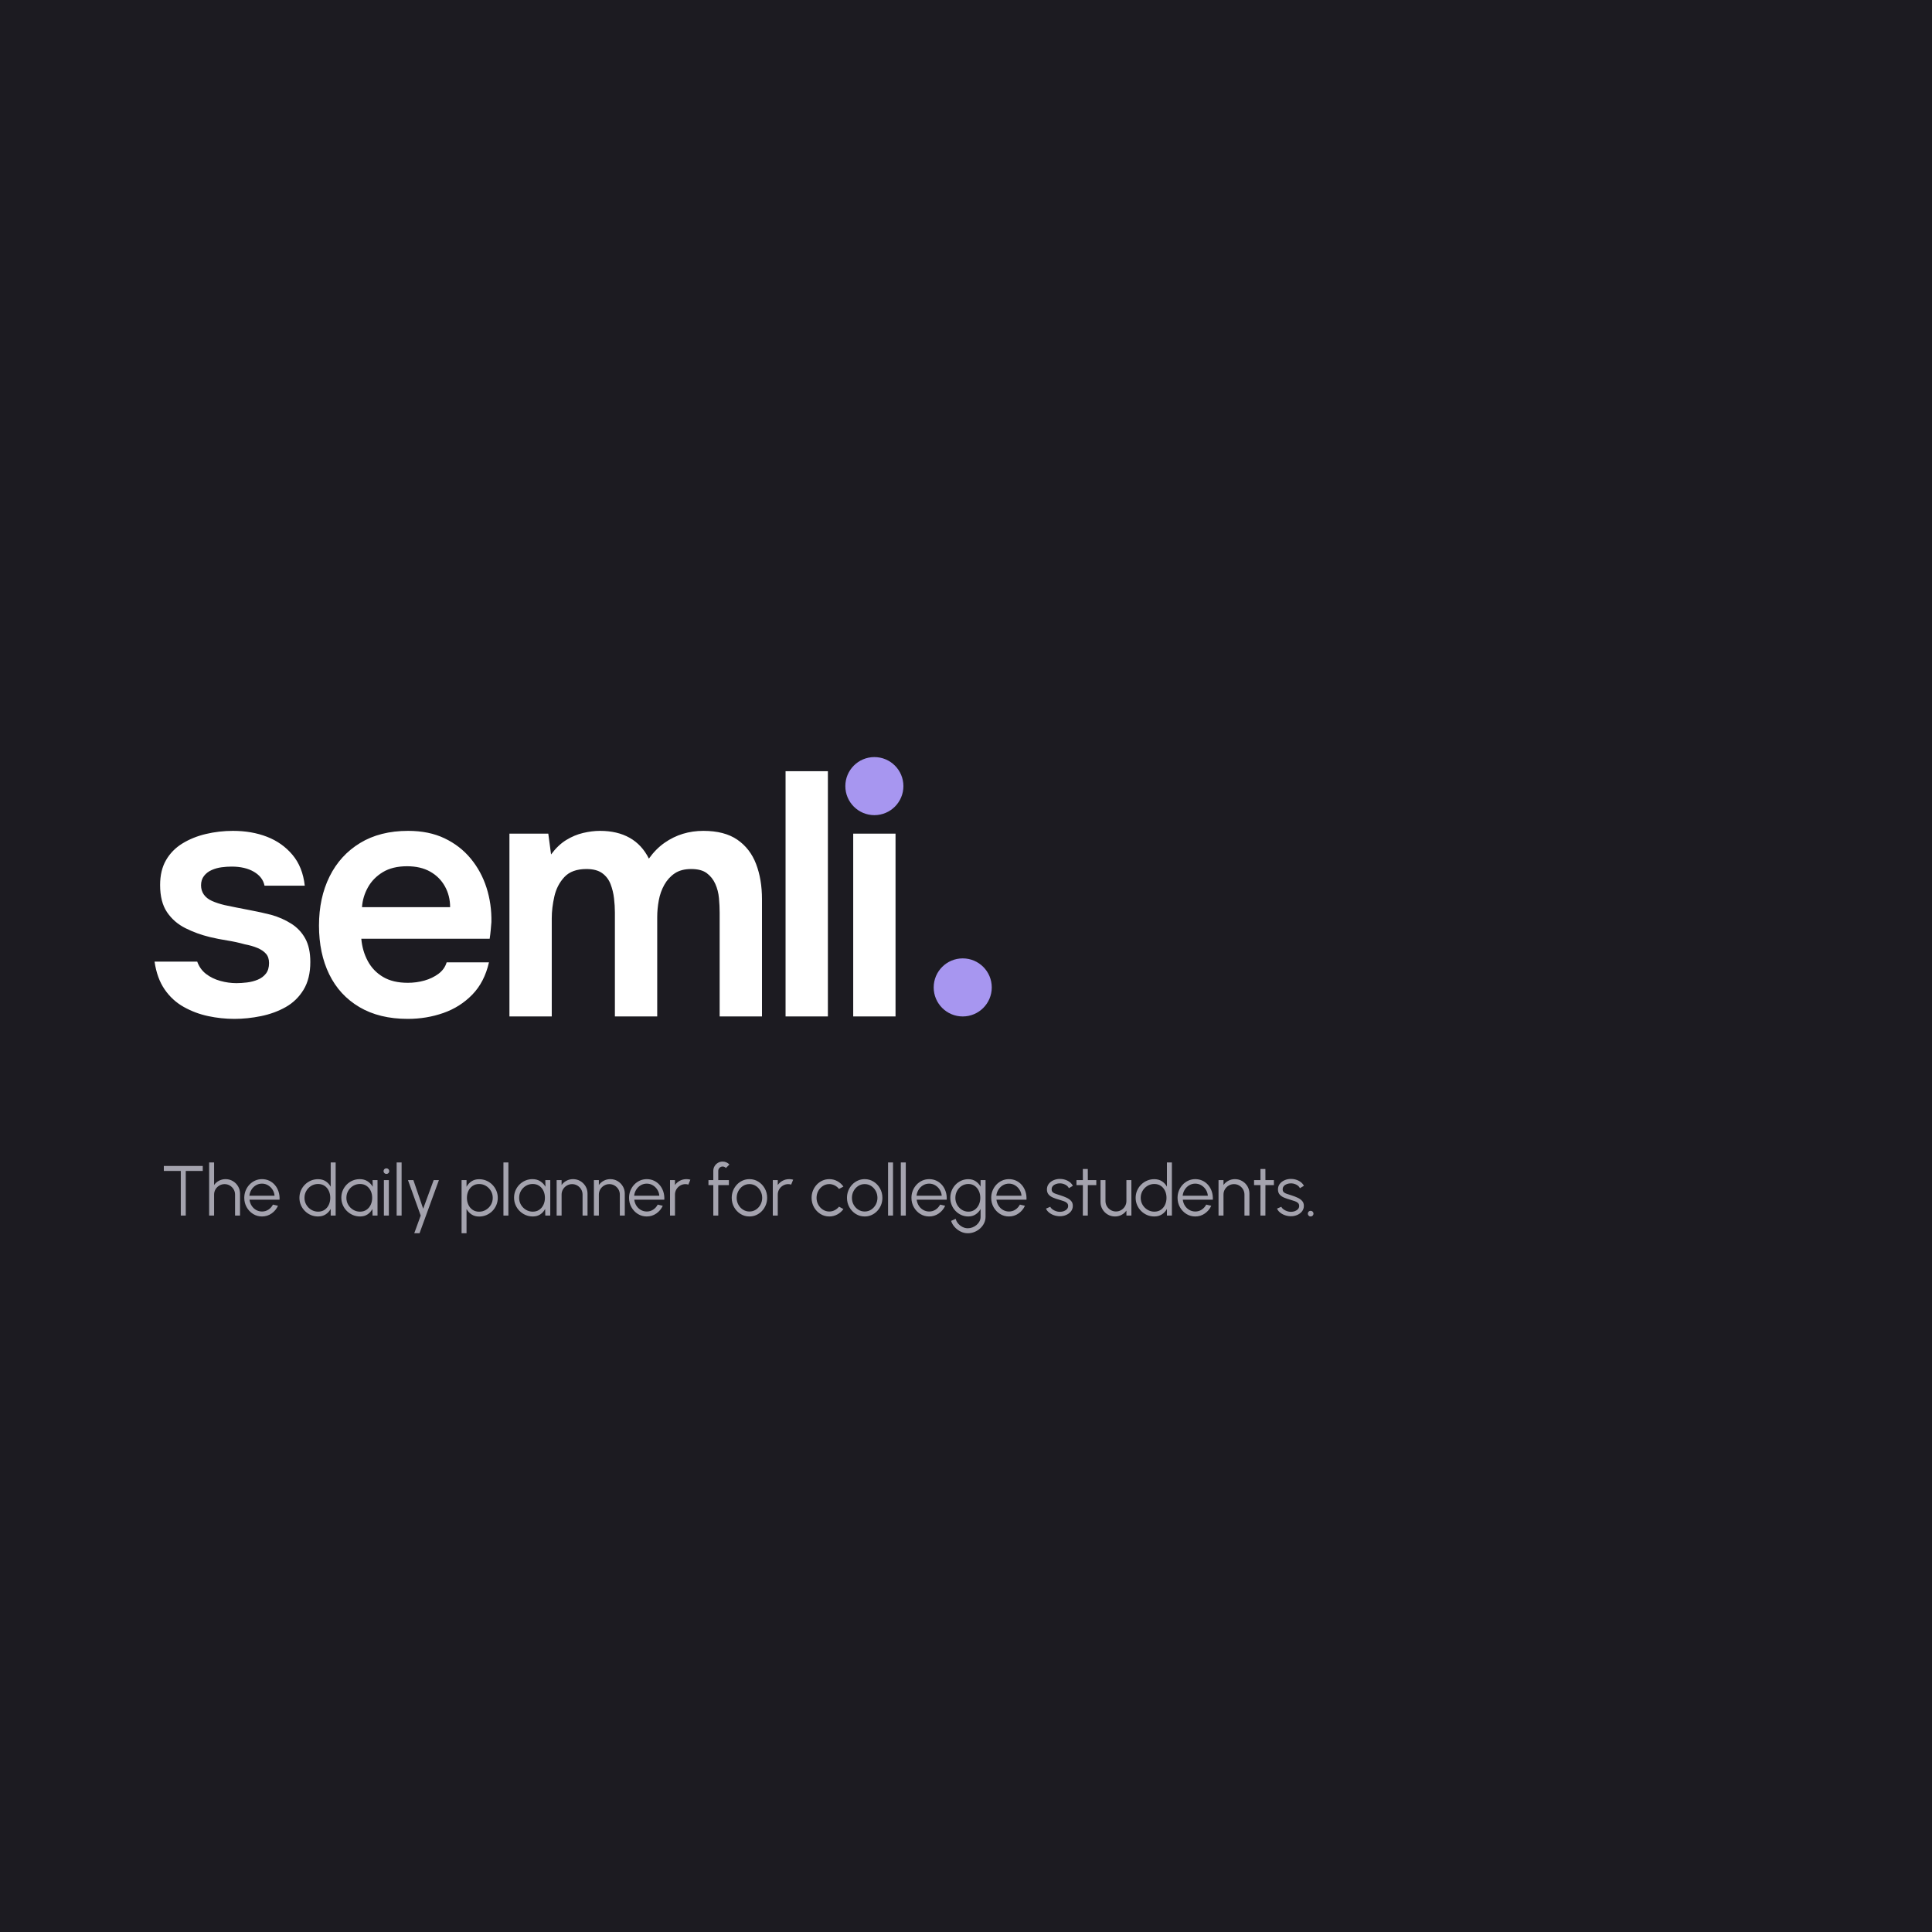
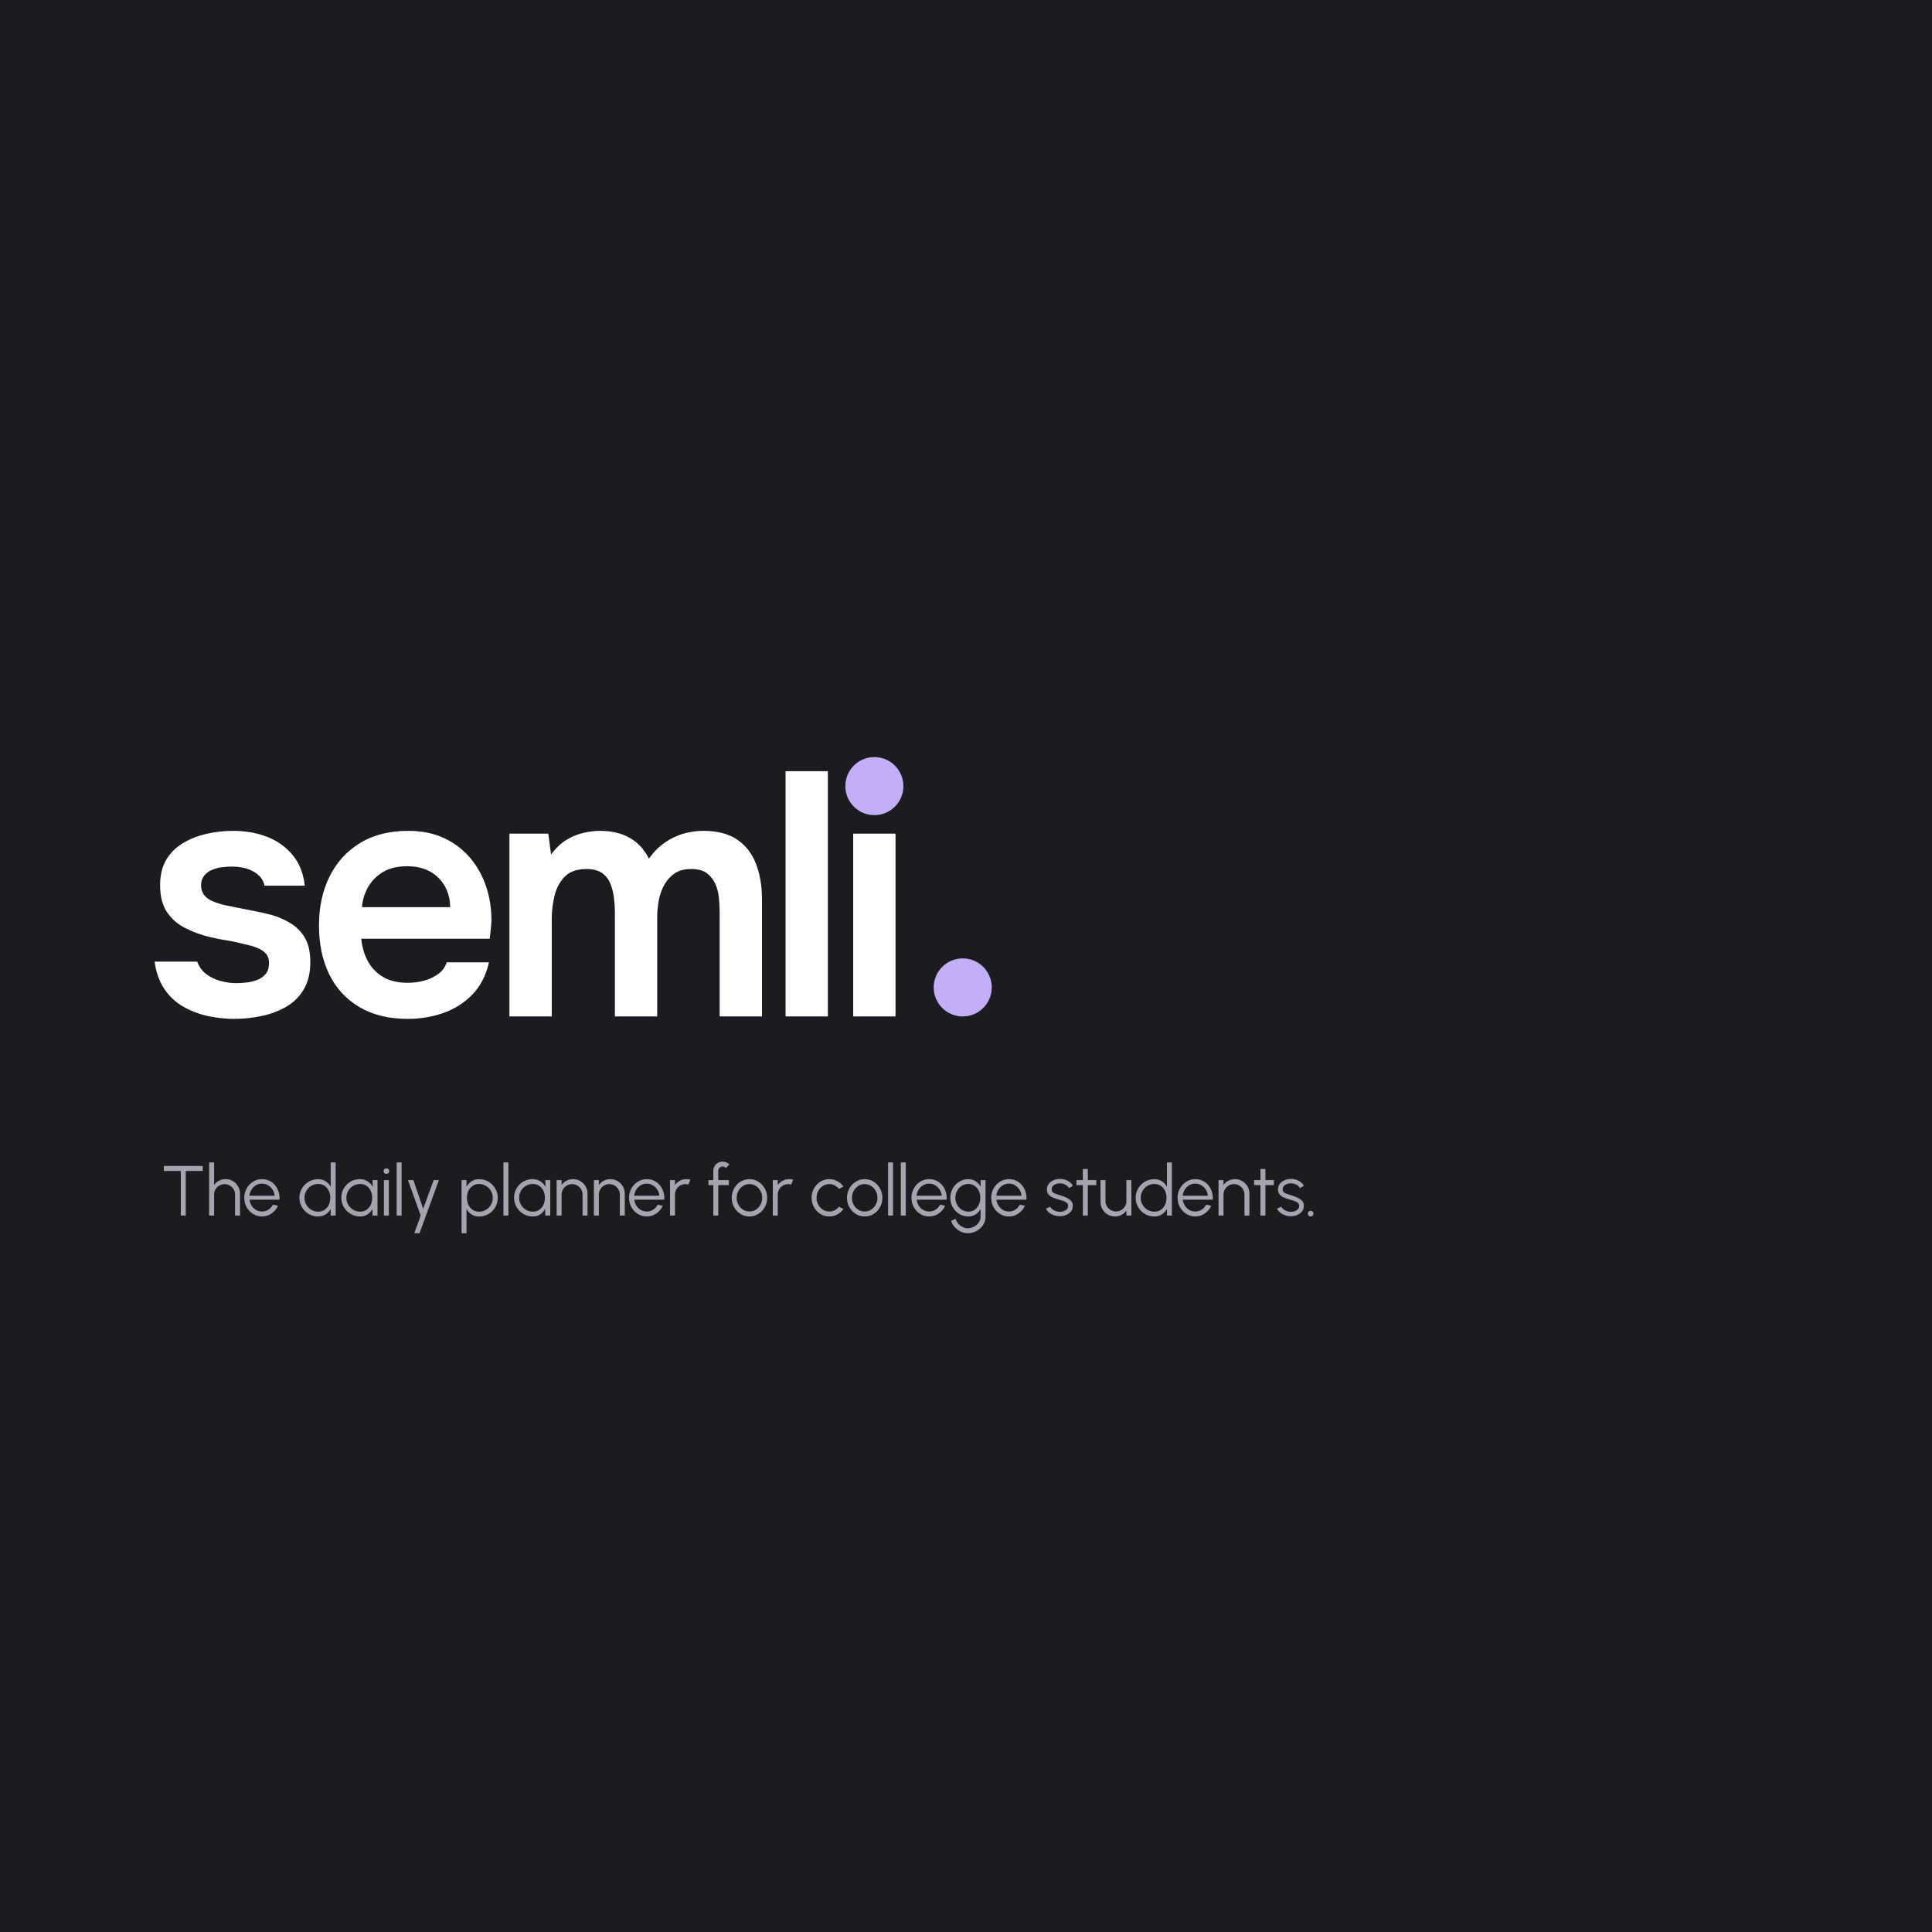
<svg xmlns="http://www.w3.org/2000/svg" viewBox="0 0 1200 1200" width="1200" height="1200">
  <rect width="1200" height="1200" fill="#1C1B21" />
  <g transform="translate(96.000 470.235) scale(0.1436428) translate(-46.500 1121.550)">
    <path d="M391.5 10.5Q334.5 10.5 278.25 -1.5Q222 -13.5 172.5 -41.25Q123 -69 90 -117Q57 -165 46.5 -237H231Q243 -204 269.25 -183.75Q295.5 -163.5 330.75 -153.75Q366 -144 400.5 -144Q421.5 -144 446.25 -147Q471 -150 492.75 -159Q514.5 -168 528 -185.25Q541.5 -202.5 541.5 -231Q541.5 -256.5 528 -271.5Q514.5 -286.5 491.25 -296.25Q468 -306 436.5 -312Q399 -322.5 360.75 -328.5Q322.5 -334.5 285 -343.5Q229.5 -357 180 -381.75Q130.5 -406.5 100.5 -450.75Q70.5 -495 70.5 -568.5Q70.5 -631.5 96 -675.75Q121.5 -720 166.5 -747.75Q211.5 -775.5 268.5 -789Q325.5 -802.5 385.5 -802.5Q466.5 -802.5 532.5 -777Q598.5 -751.5 642.75 -699Q687 -646.5 696 -565.5H522Q514.5 -603 476.25 -625.5Q438 -648 379.5 -648Q358.5 -648 336 -645Q313.5 -642 293.25 -633Q273 -624 260.25 -607.5Q247.5 -591 247.5 -567Q247.5 -544.5 259.5 -527.25Q271.5 -510 294.75 -499.5Q318 -489 349.5 -481.5Q399 -471 454.5 -460.5Q510 -450 550.5 -439.5Q598.5 -426 637.5 -401.25Q676.5 -376.5 698.25 -336.75Q720 -297 720 -235.5Q720 -163.5 690.75 -115.5Q661.5 -67.5 613.5 -40.5Q565.5 -13.5 507 -1.5Q448.5 10.5 391.5 10.5Z M1141.5 10.5Q1018.5 10.5 932.25 -40.5Q846 -91.5 801.75 -182.25Q757.5 -273 757.5 -393Q757.5 -513 803.25 -605.25Q849 -697.5 935.25 -750Q1021.5 -802.5 1143 -802.5Q1233 -802.5 1300.5 -770.25Q1368 -738 1413.75 -682.5Q1459.5 -627 1482 -556.5Q1504.5 -486 1503 -408Q1501.5 -390 1500 -372.75Q1498.5 -355.5 1495.5 -336H940.5Q945 -283.5 968.25 -240Q991.5 -196.5 1034.25 -171Q1077 -145.5 1141.5 -145.5Q1179 -145.5 1213.5 -155.25Q1248 -165 1274.25 -184.5Q1300.5 -204 1309.5 -234H1492.5Q1473 -148.5 1420.5 -94.5Q1368 -40.5 1295.25 -15Q1222.5 10.5 1141.5 10.5ZM1324.5 -472.5Q1324.5 -522 1302 -562.5Q1279.5 -603 1238.25 -626.25Q1197 -649.5 1138.5 -649.5Q1075.5 -649.5 1033.5 -624Q991.5 -598.5 969 -558Q946.5 -517.5 943.5 -472.5Z M1581 0V-790.5H1749L1761 -700.5Q1791 -741 1826.25 -762.75Q1861.5 -784.5 1899.75 -793.5Q1938 -802.5 1972.5 -802.5Q2047.5 -802.5 2100.75 -772.5Q2154 -742.5 2184 -682.5Q2214 -724.5 2251.5 -750.75Q2289 -777 2331 -789.75Q2373 -802.5 2419.5 -802.5Q2511 -802.5 2566.5 -764.25Q2622 -726 2647.5 -659.25Q2673 -592.5 2673 -507V0H2490V-448.5Q2490 -478.5 2487 -511.5Q2484 -544.5 2471.25 -573Q2458.5 -601.5 2434.5 -619.5Q2410.5 -637.5 2367 -637.5Q2323.5 -637.5 2295.75 -618.75Q2268 -600 2250.75 -569.25Q2233.5 -538.5 2226.75 -501.75Q2220 -465 2220 -429V0H2037V-450Q2037 -478.5 2033.25 -510.75Q2029.5 -543 2018.25 -572.25Q2007 -601.5 1982.25 -619.5Q1957.5 -637.5 1914 -637.5Q1851 -637.5 1818.75 -603Q1786.5 -568.5 1775.25 -519Q1764 -469.5 1764 -424.5V0Z M2775 0V-1060.5H2958V0Z M3067.5 0V-790.5H3250.5V0Z" fill="#FFFFFF" />
-     <circle cx="3159.0" cy="-996.0" r="125.55" fill="#A796F0" />
-     <circle cx="3541.05" cy="-125.55" r="125.55" fill="#A796F0" />
+     <circle cx="3159.0" cy="-996.0" r="125.55" fill="#C3AFF8" />
+     <circle cx="3541.05" cy="-125.55" r="125.55" fill="#C3AFF8" />
  </g>
  <g transform="translate(100 755)">
    <path d="M25.938 -30.8V-27.72H15.378V0.0H12.298V-27.72H1.76V-30.8Z M49.082 -13.618V0.0H46.002V-13.002Q46.002 -14.806 45.122 -16.28Q44.242 -17.754 42.768 -18.634Q41.294 -19.514 39.49 -19.514Q37.708 -19.514 36.223 -18.634Q34.738 -17.754 33.858 -16.28Q32.978 -14.806 32.978 -13.002V0.0H29.898V-33.0H32.978V-18.964Q34.144 -20.636 36.014 -21.626Q37.884 -22.616 40.084 -22.616Q42.57 -22.616 44.616 -21.406Q46.662 -20.196 47.872 -18.15Q49.082 -16.104 49.082 -13.618Z M62.722 0.572Q59.686 0.572 57.189 -0.99Q54.692 -2.552 53.207 -5.181Q51.722 -7.81 51.722 -11.0Q51.722 -13.42 52.58 -15.521Q53.438 -17.622 54.945 -19.217Q56.452 -20.812 58.454 -21.714Q60.456 -22.616 62.722 -22.616Q65.164 -22.616 67.221 -21.648Q69.278 -20.68 70.763 -18.942Q72.248 -17.204 73.007 -14.872Q73.766 -12.54 73.634 -9.834H54.978Q55.242 -7.744 56.309 -6.094Q57.376 -4.444 59.037 -3.487Q60.698 -2.53 62.722 -2.508Q64.922 -2.508 66.693 -3.652Q68.464 -4.796 69.542 -6.798L72.666 -6.072Q71.346 -3.146 68.684 -1.287Q66.022 0.572 62.722 0.572ZM54.89 -12.32H70.532Q70.378 -14.366 69.289 -16.071Q68.2 -17.776 66.484 -18.799Q64.768 -19.822 62.722 -19.822Q60.676 -19.822 58.982 -18.821Q57.288 -17.82 56.21 -16.115Q55.132 -14.41 54.89 -12.32Z  M105.402 -33.0H108.482V0.0H105.402V-4.114Q104.258 -2.002 102.267 -0.715Q100.276 0.572 97.548 0.572Q95.15 0.572 93.06 -0.33Q90.97 -1.232 89.375 -2.827Q87.78 -4.422 86.878 -6.512Q85.976 -8.602 85.976 -11.0Q85.976 -13.398 86.878 -15.499Q87.78 -17.6 89.375 -19.195Q90.97 -20.79 93.06 -21.692Q95.15 -22.594 97.548 -22.594Q100.276 -22.594 102.267 -21.307Q104.258 -20.02 105.402 -17.93ZM97.57 -2.42Q99.924 -2.42 101.618 -3.575Q103.312 -4.73 104.225 -6.688Q105.138 -8.646 105.138 -11.0Q105.138 -13.42 104.214 -15.367Q103.29 -17.314 101.596 -18.458Q99.902 -19.602 97.57 -19.602Q95.238 -19.602 93.324 -18.447Q91.41 -17.292 90.266 -15.334Q89.122 -13.376 89.122 -11.0Q89.122 -8.602 90.288 -6.655Q91.454 -4.708 93.379 -3.564Q95.304 -2.42 97.57 -2.42Z M131.406 -22.0H134.486V0.0H131.406L131.296 -4.092Q130.218 -2.002 128.282 -0.715Q126.346 0.572 123.662 0.572Q121.242 0.572 119.13 -0.341Q117.018 -1.254 115.412 -2.86Q113.806 -4.466 112.904 -6.578Q112.002 -8.69 112.002 -11.11Q112.002 -13.486 112.893 -15.576Q113.784 -17.666 115.357 -19.25Q116.93 -20.834 119.009 -21.725Q121.088 -22.616 123.464 -22.616Q126.214 -22.616 128.26 -21.307Q130.306 -19.998 131.516 -17.886ZM123.596 -2.42Q125.95 -2.42 127.644 -3.575Q129.338 -4.73 130.251 -6.688Q131.164 -8.646 131.164 -11.0Q131.164 -13.42 130.24 -15.367Q129.316 -17.314 127.622 -18.458Q125.928 -19.602 123.596 -19.602Q121.264 -19.602 119.339 -18.447Q117.414 -17.292 116.281 -15.334Q115.148 -13.376 115.148 -11.0Q115.148 -8.602 116.314 -6.655Q117.48 -4.708 119.405 -3.564Q121.33 -2.42 123.596 -2.42Z M138.446 -22.0H141.526V0.0H138.446ZM140.008 -25.85Q139.26 -25.85 138.743 -26.345Q138.226 -26.84 138.226 -27.588Q138.226 -28.336 138.743 -28.831Q139.26 -29.326 140.008 -29.326Q140.734 -29.326 141.251 -28.831Q141.768 -28.336 141.768 -27.588Q141.768 -26.84 141.262 -26.345Q140.756 -25.85 140.008 -25.85Z M146.366 0.0V-33.0H149.446V0.0Z M169.356 -22.0H172.612L160.578 11.0H157.3L161.304 0.0L153.406 -22.0H156.772L162.844 -4.246Z  M189.772 11.0H186.692V-22.0H189.772V-17.886Q190.916 -19.976 192.896 -21.274Q194.876 -22.572 197.604 -22.572Q200.002 -22.572 202.103 -21.67Q204.204 -20.768 205.788 -19.173Q207.372 -17.578 208.274 -15.488Q209.176 -13.398 209.176 -11.0Q209.176 -8.602 208.274 -6.49Q207.372 -4.378 205.788 -2.783Q204.204 -1.188 202.103 -0.286Q200.002 0.616 197.604 0.616Q194.876 0.616 192.896 -0.682Q190.916 -1.98 189.772 -4.07ZM197.582 -19.58Q195.272 -19.58 193.567 -18.425Q191.862 -17.27 190.938 -15.334Q190.014 -13.398 190.014 -11.0Q190.014 -8.646 190.927 -6.688Q191.84 -4.73 193.545 -3.564Q195.25 -2.398 197.582 -2.398Q199.87 -2.398 201.795 -3.542Q203.72 -4.686 204.886 -6.633Q206.052 -8.58 206.052 -11.0Q206.052 -13.354 204.908 -15.301Q203.764 -17.248 201.85 -18.414Q199.936 -19.58 197.582 -19.58Z M212.696 0.0V-33.0H215.776V0.0Z M238.7 -22.0H241.78V0.0H238.7L238.59 -4.092Q237.512 -2.002 235.576 -0.715Q233.64 0.572 230.956 0.572Q228.536 0.572 226.424 -0.341Q224.312 -1.254 222.706 -2.86Q221.1 -4.466 220.198 -6.578Q219.296 -8.69 219.296 -11.11Q219.296 -13.486 220.187 -15.576Q221.078 -17.666 222.651 -19.25Q224.224 -20.834 226.303 -21.725Q228.382 -22.616 230.758 -22.616Q233.508 -22.616 235.554 -21.307Q237.6 -19.998 238.81 -17.886ZM230.89 -2.42Q233.244 -2.42 234.938 -3.575Q236.632 -4.73 237.545 -6.688Q238.458 -8.646 238.458 -11.0Q238.458 -13.42 237.534 -15.367Q236.61 -17.314 234.916 -18.458Q233.222 -19.602 230.89 -19.602Q228.558 -19.602 226.633 -18.447Q224.708 -17.292 223.575 -15.334Q222.442 -13.376 222.442 -11.0Q222.442 -8.602 223.608 -6.655Q224.774 -4.708 226.699 -3.564Q228.624 -2.42 230.89 -2.42Z M264.924 -13.618V0.0H261.844V-13.002Q261.844 -14.806 260.964 -16.28Q260.084 -17.754 258.61 -18.634Q257.136 -19.514 255.332 -19.514Q253.55 -19.514 252.065 -18.634Q250.58 -17.754 249.7 -16.28Q248.82 -14.806 248.82 -13.002V0.0H245.74V-22.0H248.82V-18.964Q249.986 -20.636 251.856 -21.626Q253.726 -22.616 255.926 -22.616Q258.412 -22.616 260.458 -21.406Q262.504 -20.196 263.714 -18.15Q264.924 -16.104 264.924 -13.618Z M288.068 -13.618V0.0H284.988V-13.002Q284.988 -14.806 284.108 -16.28Q283.228 -17.754 281.754 -18.634Q280.28 -19.514 278.476 -19.514Q276.694 -19.514 275.209 -18.634Q273.724 -17.754 272.844 -16.28Q271.964 -14.806 271.964 -13.002V0.0H268.884V-22.0H271.964V-18.964Q273.13 -20.636 275.0 -21.626Q276.87 -22.616 279.07 -22.616Q281.556 -22.616 283.602 -21.406Q285.648 -20.196 286.858 -18.15Q288.068 -16.104 288.068 -13.618Z M301.708 0.572Q298.672 0.572 296.175 -0.99Q293.678 -2.552 292.193 -5.181Q290.708 -7.81 290.708 -11.0Q290.708 -13.42 291.566 -15.521Q292.424 -17.622 293.931 -19.217Q295.438 -20.812 297.44 -21.714Q299.442 -22.616 301.708 -22.616Q304.15 -22.616 306.207 -21.648Q308.264 -20.68 309.749 -18.942Q311.234 -17.204 311.993 -14.872Q312.752 -12.54 312.62 -9.834H293.964Q294.228 -7.744 295.295 -6.094Q296.362 -4.444 298.023 -3.487Q299.684 -2.53 301.708 -2.508Q303.908 -2.508 305.679 -3.652Q307.45 -4.796 308.528 -6.798L311.652 -6.072Q310.332 -3.146 307.67 -1.287Q305.008 0.572 301.708 0.572ZM293.876 -12.32H309.518Q309.364 -14.366 308.275 -16.071Q307.186 -17.776 305.47 -18.799Q303.754 -19.822 301.708 -19.822Q299.662 -19.822 297.968 -18.821Q296.274 -17.82 295.196 -16.115Q294.118 -14.41 293.876 -12.32Z M316.162 0.0V-22.0H319.242V-18.964Q320.408 -20.636 322.278 -21.626Q324.148 -22.616 326.348 -22.616Q327.624 -22.616 328.812 -22.286L327.558 -19.228Q326.634 -19.514 325.754 -19.514Q323.972 -19.514 322.487 -18.634Q321.002 -17.754 320.122 -16.28Q319.242 -14.806 319.242 -13.002V0.0Z  M346.126 -27.742V-22.0H352.726V-18.92H346.126V0.0H343.046V-18.92H340.032V-22.0H343.046V-27.742Q343.046 -29.348 343.827 -30.657Q344.608 -31.966 345.928 -32.747Q347.248 -33.528 348.854 -33.528Q350.02 -33.528 351.109 -33.066Q352.198 -32.604 353.056 -31.702L350.856 -29.524Q350.504 -29.964 349.965 -30.206Q349.426 -30.448 348.854 -30.448Q347.732 -30.448 346.929 -29.656Q346.126 -28.864 346.126 -27.742Z M365.486 0.572Q362.45 0.572 359.953 -0.99Q357.456 -2.552 355.971 -5.181Q354.486 -7.81 354.486 -11.0Q354.486 -13.42 355.344 -15.521Q356.202 -17.622 357.709 -19.217Q359.216 -20.812 361.218 -21.714Q363.22 -22.616 365.486 -22.616Q368.522 -22.616 371.019 -21.054Q373.516 -19.492 375.001 -16.852Q376.486 -14.212 376.486 -11.0Q376.486 -8.602 375.628 -6.512Q374.77 -4.422 373.263 -2.827Q371.756 -1.232 369.765 -0.33Q367.774 0.572 365.486 0.572ZM365.486 -2.508Q367.73 -2.508 369.523 -3.685Q371.316 -4.862 372.361 -6.798Q373.406 -8.734 373.406 -11.0Q373.406 -13.31 372.35 -15.257Q371.294 -17.204 369.501 -18.37Q367.708 -19.536 365.486 -19.536Q363.242 -19.536 361.449 -18.359Q359.656 -17.182 358.611 -15.246Q357.566 -13.31 357.566 -11.0Q357.566 -8.624 358.644 -6.699Q359.722 -4.774 361.526 -3.641Q363.33 -2.508 365.486 -2.508Z M380.006 0.0V-22.0H383.086V-18.964Q384.252 -20.636 386.122 -21.626Q387.992 -22.616 390.192 -22.616Q391.468 -22.616 392.656 -22.286L391.402 -19.228Q390.478 -19.514 389.598 -19.514Q387.816 -19.514 386.331 -18.634Q384.846 -17.754 383.966 -16.28Q383.086 -14.806 383.086 -13.002V0.0Z  M421.124 -5.522 423.874 -4.026Q422.378 -1.936 420.079 -0.682Q417.78 0.572 415.096 0.572Q412.06 0.572 409.563 -0.99Q407.066 -2.552 405.581 -5.181Q404.096 -7.81 404.096 -11.0Q404.096 -13.42 404.954 -15.521Q405.812 -17.622 407.319 -19.217Q408.826 -20.812 410.828 -21.714Q412.83 -22.616 415.096 -22.616Q417.78 -22.616 420.079 -21.362Q422.378 -20.108 423.874 -17.996L421.124 -16.522Q419.98 -17.974 418.374 -18.755Q416.768 -19.536 415.096 -19.536Q412.874 -19.536 411.07 -18.359Q409.266 -17.182 408.221 -15.246Q407.176 -13.31 407.176 -11.0Q407.176 -8.69 408.243 -6.754Q409.31 -4.818 411.114 -3.663Q412.918 -2.508 415.096 -2.508Q416.9 -2.508 418.484 -3.344Q420.068 -4.18 421.124 -5.522Z M437.074 0.572Q434.038 0.572 431.541 -0.99Q429.044 -2.552 427.559 -5.181Q426.074 -7.81 426.074 -11.0Q426.074 -13.42 426.932 -15.521Q427.79 -17.622 429.297 -19.217Q430.804 -20.812 432.806 -21.714Q434.808 -22.616 437.074 -22.616Q440.11 -22.616 442.607 -21.054Q445.104 -19.492 446.589 -16.852Q448.074 -14.212 448.074 -11.0Q448.074 -8.602 447.216 -6.512Q446.358 -4.422 444.851 -2.827Q443.344 -1.232 441.353 -0.33Q439.362 0.572 437.074 0.572ZM437.074 -2.508Q439.318 -2.508 441.111 -3.685Q442.904 -4.862 443.949 -6.798Q444.994 -8.734 444.994 -11.0Q444.994 -13.31 443.938 -15.257Q442.882 -17.204 441.089 -18.37Q439.296 -19.536 437.074 -19.536Q434.83 -19.536 433.037 -18.359Q431.244 -17.182 430.199 -15.246Q429.154 -13.31 429.154 -11.0Q429.154 -8.624 430.232 -6.699Q431.31 -4.774 433.114 -3.641Q434.918 -2.508 437.074 -2.508Z M451.594 0.0V-33.0H454.674V0.0Z M459.514 0.0V-33.0H462.594V0.0Z M477.114 0.572Q474.078 0.572 471.581 -0.99Q469.084 -2.552 467.599 -5.181Q466.114 -7.81 466.114 -11.0Q466.114 -13.42 466.972 -15.521Q467.83 -17.622 469.337 -19.217Q470.844 -20.812 472.846 -21.714Q474.848 -22.616 477.114 -22.616Q479.556 -22.616 481.613 -21.648Q483.67 -20.68 485.155 -18.942Q486.64 -17.204 487.399 -14.872Q488.158 -12.54 488.026 -9.834H469.37Q469.634 -7.744 470.701 -6.094Q471.768 -4.444 473.429 -3.487Q475.09 -2.53 477.114 -2.508Q479.314 -2.508 481.085 -3.652Q482.856 -4.796 483.934 -6.798L487.058 -6.072Q485.738 -3.146 483.076 -1.287Q480.414 0.572 477.114 0.572ZM469.282 -12.32H484.924Q484.77 -14.366 483.681 -16.071Q482.592 -17.776 480.876 -18.799Q479.16 -19.822 477.114 -19.822Q475.068 -19.822 473.374 -18.821Q471.68 -17.82 470.602 -16.115Q469.524 -14.41 469.282 -12.32Z M509.058 -22.0H512.138V0.814Q512.138 2.926 511.225 4.774Q510.312 6.622 508.761 8.019Q507.21 9.416 505.23 10.208Q503.25 11.0 501.116 11.0Q498.828 11.0 496.694 9.955Q494.56 8.91 492.987 7.172Q491.414 5.434 490.754 3.322L493.592 2.024Q494.01 3.674 495.165 5.005Q496.32 6.336 497.893 7.117Q499.466 7.898 501.116 7.898Q502.634 7.898 504.053 7.337Q505.472 6.776 506.605 5.808Q507.738 4.84 508.398 3.553Q509.058 2.266 509.058 0.814V-4.048Q507.914 -1.98 505.967 -0.704Q504.02 0.572 501.446 0.572Q499.136 0.572 497.101 -0.33Q495.066 -1.232 493.526 -2.827Q491.986 -4.422 491.117 -6.512Q490.248 -8.602 490.248 -11.0Q490.248 -13.398 491.117 -15.499Q491.986 -17.6 493.526 -19.195Q495.066 -20.79 497.101 -21.692Q499.136 -22.594 501.446 -22.594Q504.02 -22.594 505.967 -21.329Q507.914 -20.064 509.058 -17.974ZM501.468 -2.42Q503.756 -2.42 505.417 -3.608Q507.078 -4.796 507.98 -6.754Q508.882 -8.712 508.882 -11.0Q508.882 -13.354 507.969 -15.301Q507.056 -17.248 505.384 -18.425Q503.712 -19.602 501.468 -19.602Q499.224 -19.602 497.387 -18.447Q495.55 -17.292 494.472 -15.334Q493.394 -13.376 493.394 -11.0Q493.394 -8.624 494.494 -6.677Q495.594 -4.73 497.431 -3.575Q499.268 -2.42 501.468 -2.42Z M526.658 0.572Q523.622 0.572 521.125 -0.99Q518.628 -2.552 517.143 -5.181Q515.658 -7.81 515.658 -11.0Q515.658 -13.42 516.516 -15.521Q517.374 -17.622 518.881 -19.217Q520.388 -20.812 522.39 -21.714Q524.392 -22.616 526.658 -22.616Q529.1 -22.616 531.157 -21.648Q533.214 -20.68 534.699 -18.942Q536.184 -17.204 536.943 -14.872Q537.702 -12.54 537.57 -9.834H518.914Q519.178 -7.744 520.245 -6.094Q521.312 -4.444 522.973 -3.487Q524.634 -2.53 526.658 -2.508Q528.858 -2.508 530.629 -3.652Q532.4 -4.796 533.478 -6.798L536.602 -6.072Q535.282 -3.146 532.62 -1.287Q529.958 0.572 526.658 0.572ZM518.826 -12.32H534.468Q534.314 -14.366 533.225 -16.071Q532.136 -17.776 530.42 -18.799Q528.704 -19.822 526.658 -19.822Q524.612 -19.822 522.918 -18.821Q521.224 -17.82 520.146 -16.115Q519.068 -14.41 518.826 -12.32Z  M558.03 0.418Q556.226 0.374 554.51 -0.242Q552.794 -0.858 551.518 -1.914Q550.242 -2.97 549.692 -4.312L552.354 -5.456Q552.706 -4.598 553.663 -3.883Q554.62 -3.168 555.852 -2.739Q557.084 -2.31 558.294 -2.31Q559.636 -2.31 560.802 -2.75Q561.968 -3.19 562.705 -4.015Q563.442 -4.84 563.442 -5.962Q563.442 -7.172 562.65 -7.865Q561.858 -8.558 560.648 -8.965Q559.438 -9.372 558.162 -9.746Q555.83 -10.384 554.048 -11.154Q552.266 -11.924 551.265 -13.123Q550.264 -14.322 550.264 -16.214Q550.264 -18.216 551.397 -19.679Q552.53 -21.142 554.367 -21.945Q556.204 -22.748 558.294 -22.748Q560.978 -22.748 563.189 -21.582Q565.4 -20.416 566.39 -18.48L563.904 -17.006Q563.508 -17.908 562.65 -18.568Q561.792 -19.228 560.703 -19.602Q559.614 -19.976 558.492 -19.998Q557.084 -20.02 555.874 -19.591Q554.664 -19.162 553.927 -18.326Q553.19 -17.49 553.19 -16.28Q553.19 -15.07 553.916 -14.443Q554.642 -13.816 555.885 -13.431Q557.128 -13.046 558.69 -12.54Q560.692 -11.902 562.452 -11.088Q564.212 -10.274 565.29 -9.064Q566.368 -7.854 566.346 -6.006Q566.346 -4.026 565.158 -2.552Q563.97 -1.078 562.078 -0.297Q560.186 0.484 558.03 0.418Z M580.932 -18.92H575.674L575.652 0.0H572.572L572.594 -18.92H568.612V-22.0H572.594L572.572 -28.908H575.652L575.674 -22.0H580.932Z M583.55 -8.426V-22.0H586.63V-9.042Q586.63 -7.238 587.51 -5.764Q588.39 -4.29 589.875 -3.41Q591.36 -2.53 593.142 -2.53Q594.946 -2.53 596.409 -3.41Q597.872 -4.29 598.752 -5.764Q599.632 -7.238 599.632 -9.042V-22.0H602.712L602.734 0.0H599.654L599.632 -3.08Q598.466 -1.408 596.607 -0.418Q594.748 0.572 592.548 0.572Q590.062 0.572 588.016 -0.638Q585.97 -1.848 584.76 -3.894Q583.55 -5.94 583.55 -8.426Z M624.8 -33.0H627.88V0.0H624.8V-4.114Q623.656 -2.002 621.665 -0.715Q619.674 0.572 616.946 0.572Q614.548 0.572 612.458 -0.33Q610.368 -1.232 608.773 -2.827Q607.178 -4.422 606.276 -6.512Q605.374 -8.602 605.374 -11.0Q605.374 -13.398 606.276 -15.499Q607.178 -17.6 608.773 -19.195Q610.368 -20.79 612.458 -21.692Q614.548 -22.594 616.946 -22.594Q619.674 -22.594 621.665 -21.307Q623.656 -20.02 624.8 -17.93ZM616.968 -2.42Q619.322 -2.42 621.016 -3.575Q622.71 -4.73 623.623 -6.688Q624.536 -8.646 624.536 -11.0Q624.536 -13.42 623.612 -15.367Q622.688 -17.314 620.994 -18.458Q619.3 -19.602 616.968 -19.602Q614.636 -19.602 612.722 -18.447Q610.808 -17.292 609.664 -15.334Q608.52 -13.376 608.52 -11.0Q608.52 -8.602 609.686 -6.655Q610.852 -4.708 612.777 -3.564Q614.702 -2.42 616.968 -2.42Z M642.4 0.572Q639.364 0.572 636.867 -0.99Q634.37 -2.552 632.885 -5.181Q631.4 -7.81 631.4 -11.0Q631.4 -13.42 632.258 -15.521Q633.116 -17.622 634.623 -19.217Q636.13 -20.812 638.132 -21.714Q640.134 -22.616 642.4 -22.616Q644.842 -22.616 646.899 -21.648Q648.956 -20.68 650.441 -18.942Q651.926 -17.204 652.685 -14.872Q653.444 -12.54 653.312 -9.834H634.656Q634.92 -7.744 635.987 -6.094Q637.054 -4.444 638.715 -3.487Q640.376 -2.53 642.4 -2.508Q644.6 -2.508 646.371 -3.652Q648.142 -4.796 649.22 -6.798L652.344 -6.072Q651.024 -3.146 648.362 -1.287Q645.7 0.572 642.4 0.572ZM634.568 -12.32H650.21Q650.056 -14.366 648.967 -16.071Q647.878 -17.776 646.162 -18.799Q644.446 -19.822 642.4 -19.822Q640.354 -19.822 638.66 -18.821Q636.966 -17.82 635.888 -16.115Q634.81 -14.41 634.568 -12.32Z M676.038 -13.618V0.0H672.958V-13.002Q672.958 -14.806 672.078 -16.28Q671.198 -17.754 669.724 -18.634Q668.25 -19.514 666.446 -19.514Q664.664 -19.514 663.179 -18.634Q661.694 -17.754 660.814 -16.28Q659.934 -14.806 659.934 -13.002V0.0H656.854V-22.0H659.934V-18.964Q661.1 -20.636 662.97 -21.626Q664.84 -22.616 667.04 -22.616Q669.526 -22.616 671.572 -21.406Q673.618 -20.196 674.828 -18.15Q676.038 -16.104 676.038 -13.618Z M691.24 -18.92H685.982L685.96 0.0H682.88L682.902 -18.92H678.92V-22.0H682.902L682.88 -28.908H685.96L685.982 -22.0H691.24Z M701.536 0.418Q699.732 0.374 698.016 -0.242Q696.3 -0.858 695.024 -1.914Q693.748 -2.97 693.198 -4.312L695.86 -5.456Q696.212 -4.598 697.169 -3.883Q698.126 -3.168 699.358 -2.739Q700.59 -2.31 701.8 -2.31Q703.142 -2.31 704.308 -2.75Q705.474 -3.19 706.211 -4.015Q706.948 -4.84 706.948 -5.962Q706.948 -7.172 706.156 -7.865Q705.364 -8.558 704.154 -8.965Q702.944 -9.372 701.668 -9.746Q699.336 -10.384 697.554 -11.154Q695.772 -11.924 694.771 -13.123Q693.77 -14.322 693.77 -16.214Q693.77 -18.216 694.903 -19.679Q696.036 -21.142 697.873 -21.945Q699.71 -22.748 701.8 -22.748Q704.484 -22.748 706.695 -21.582Q708.906 -20.416 709.896 -18.48L707.41 -17.006Q707.014 -17.908 706.156 -18.568Q705.298 -19.228 704.209 -19.602Q703.12 -19.976 701.998 -19.998Q700.59 -20.02 699.38 -19.591Q698.17 -19.162 697.433 -18.326Q696.696 -17.49 696.696 -16.28Q696.696 -15.07 697.422 -14.443Q698.148 -13.816 699.391 -13.431Q700.634 -13.046 702.196 -12.54Q704.198 -11.902 705.958 -11.088Q707.718 -10.274 708.796 -9.064Q709.874 -7.854 709.852 -6.006Q709.852 -4.026 708.664 -2.552Q707.476 -1.078 705.584 -0.297Q703.692 0.484 701.536 0.418Z M714.054 0.572Q713.328 0.572 712.822 0.055Q712.316 -0.462 712.316 -1.21Q712.316 -1.914 712.822 -2.431Q713.328 -2.948 714.054 -2.948Q714.802 -2.948 715.319 -2.431Q715.836 -1.914 715.836 -1.21Q715.836 -0.462 715.319 0.055Q714.802 0.572 714.054 0.572Z" fill="#A4A3AE" />
  </g>
</svg>
